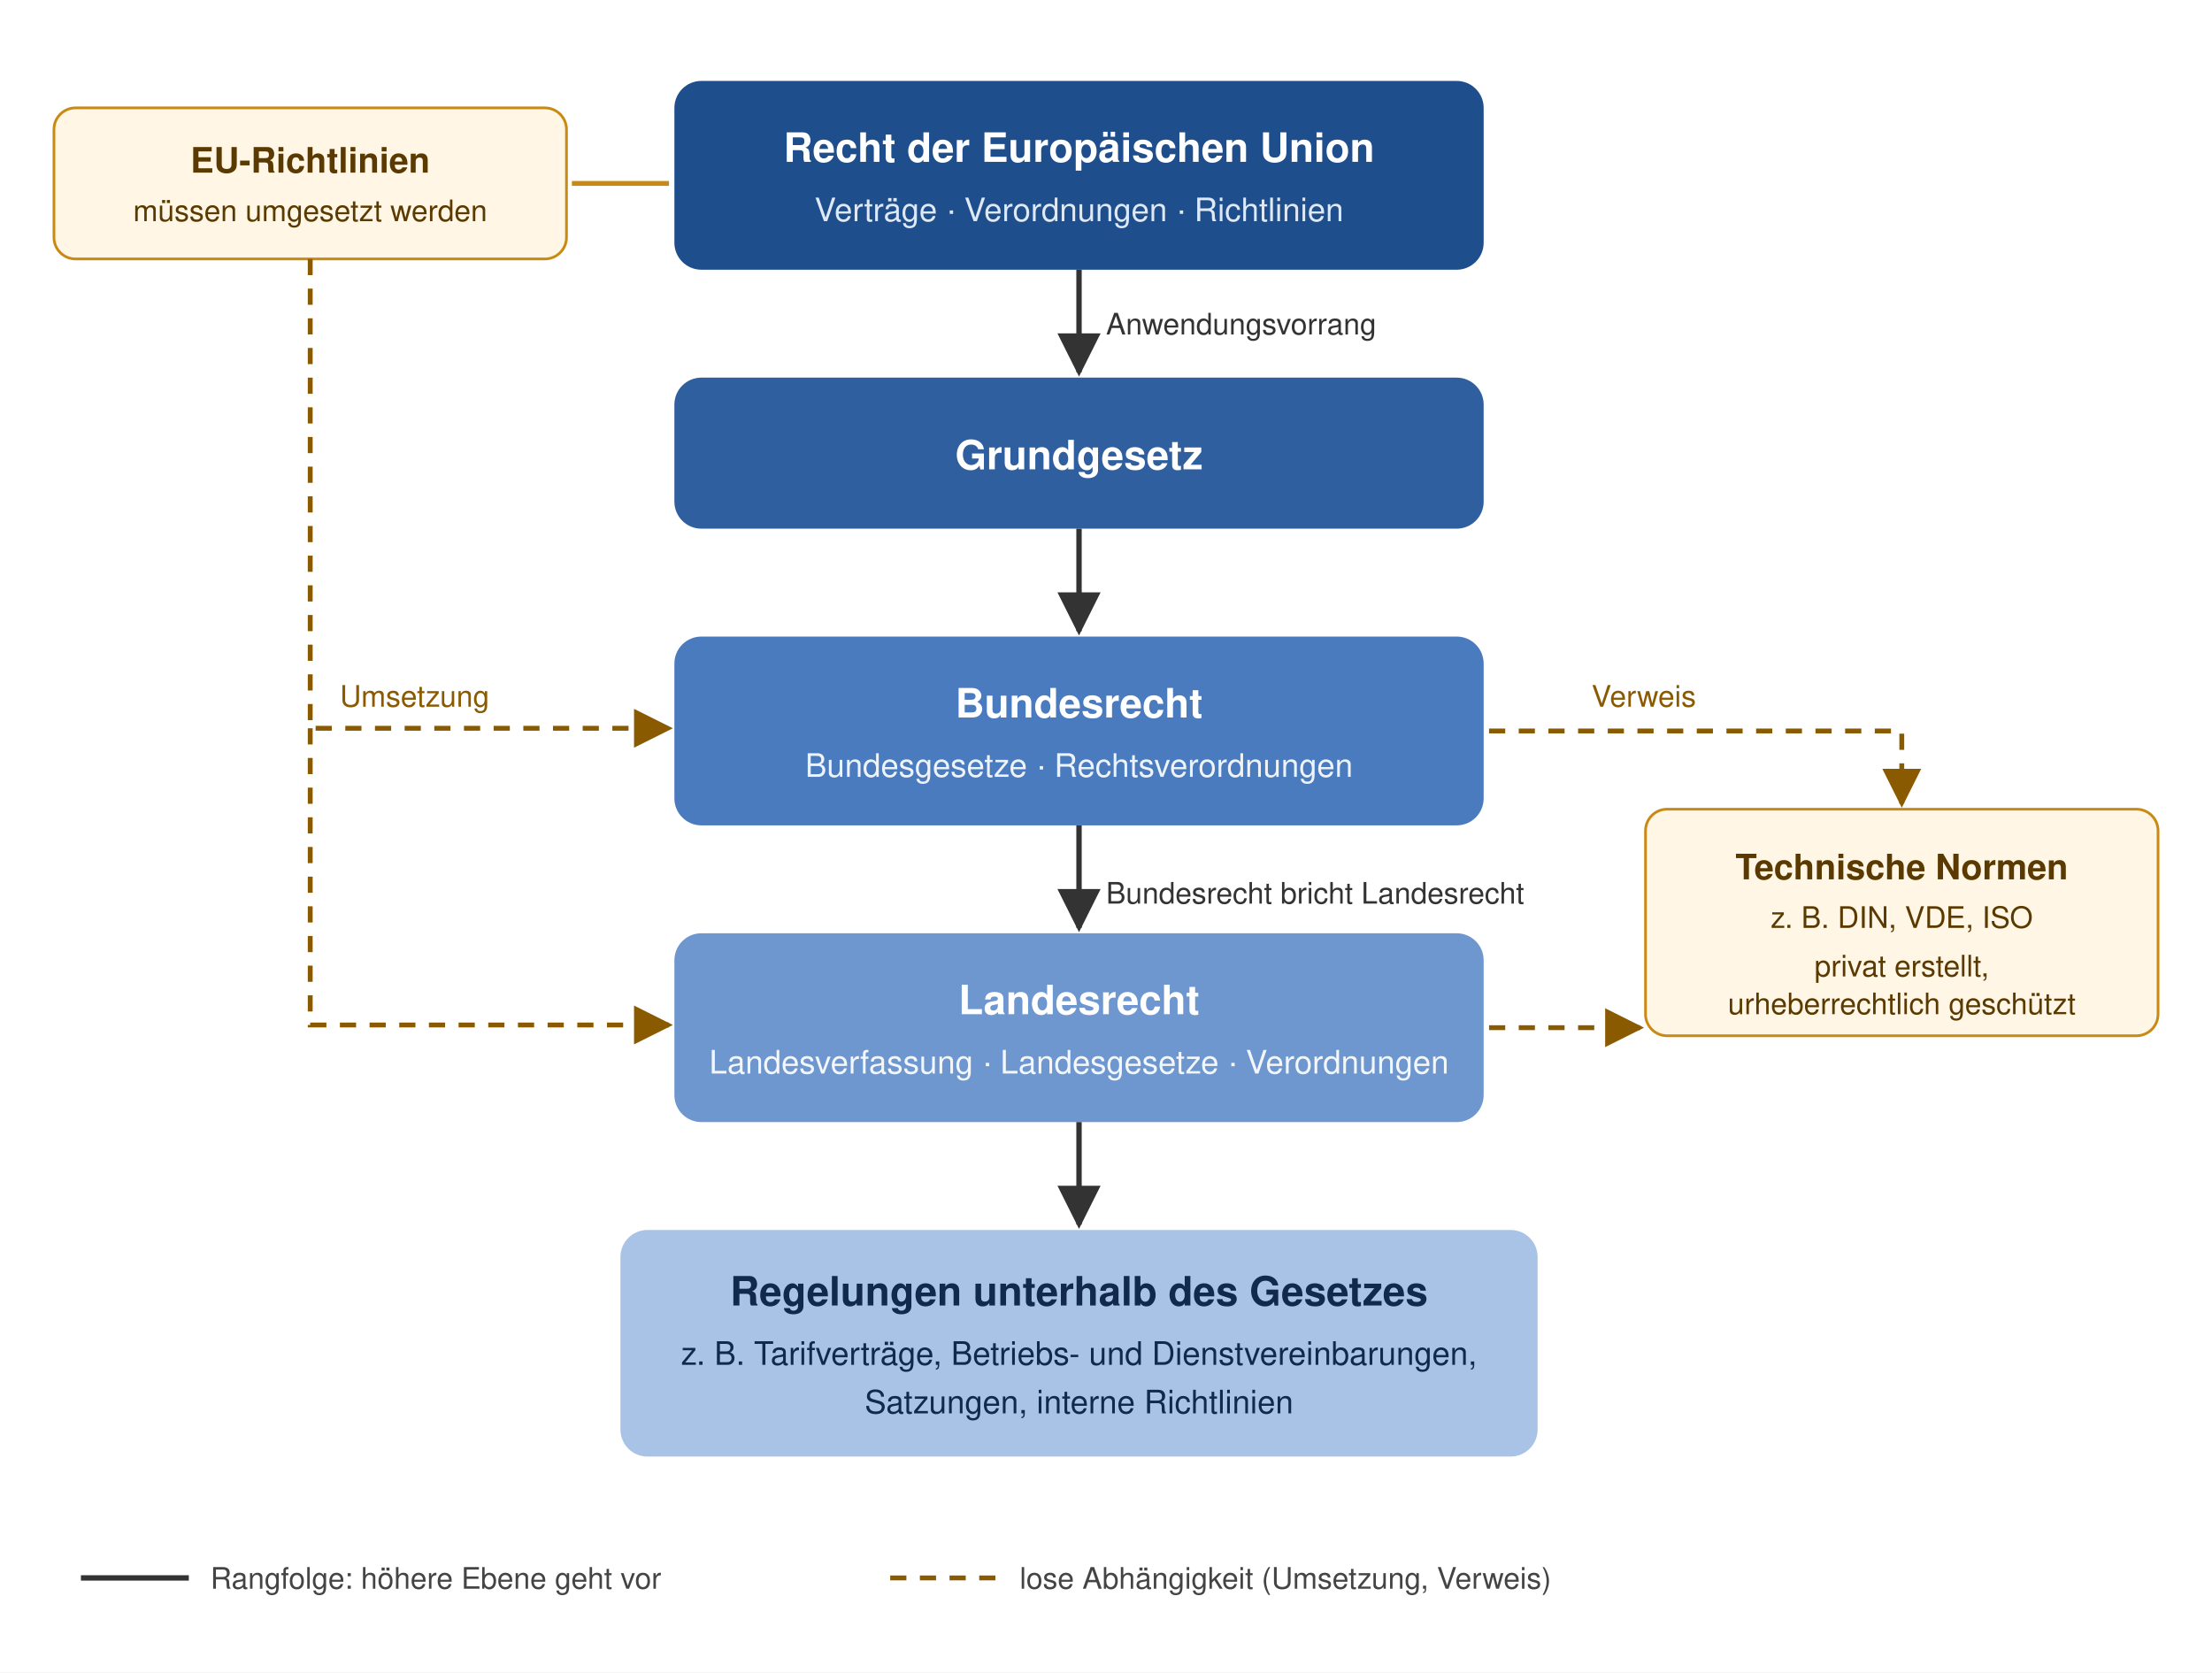
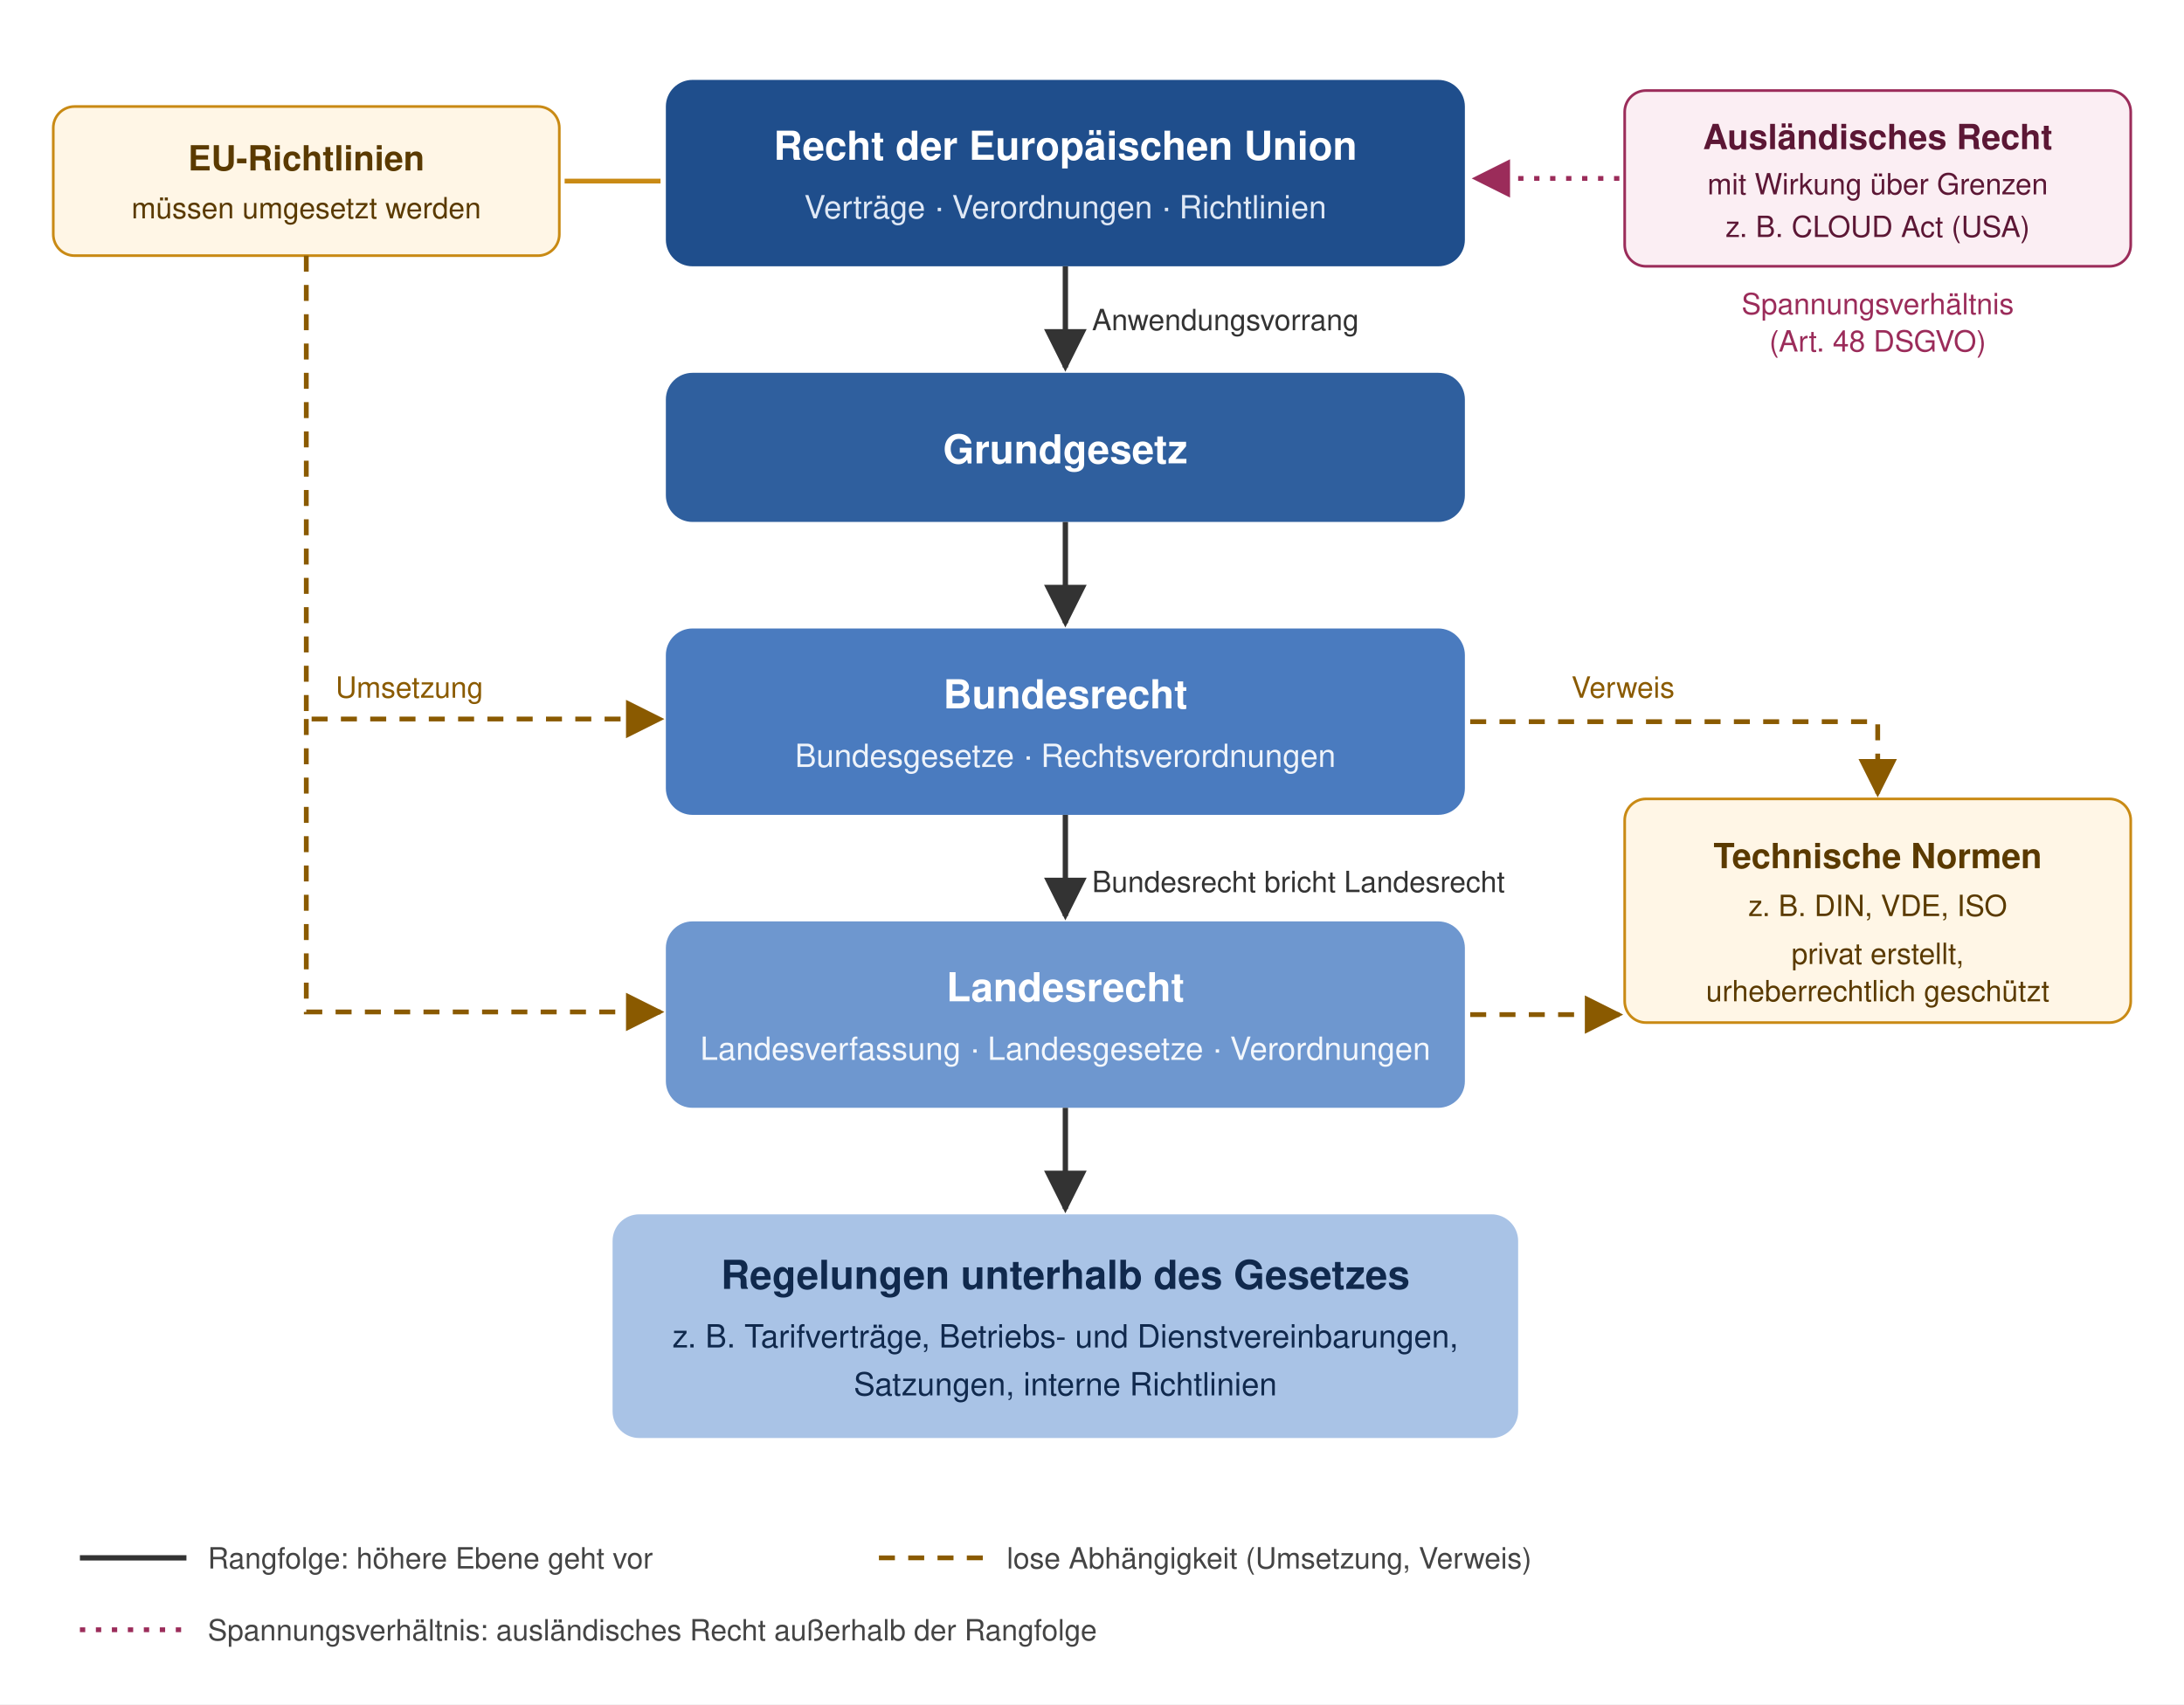
- <svg xmlns="http://www.w3.org/2000/svg" width="820" height="620" viewBox="0 0 820 620" font-family="Helvetica, Arial, sans-serif">
+ <svg xmlns="http://www.w3.org/2000/svg" width="820" height="640" viewBox="0 0 820 640" font-family="Helvetica, Arial, sans-serif">
  <defs>
    <marker id="pf" viewBox="0 0 10 10" refX="9" refY="5" markerWidth="8" markerHeight="8" orient="auto">
      <path d="M0,0 L10,5 L0,10 z" fill="#333" />
+     </marker>
+     <marker id="pr" viewBox="0 0 10 10" refX="9" refY="5" markerWidth="8" markerHeight="8" orient="auto">
+       <path d="M0,0 L10,5 L0,10 z" fill="#9b2c5a" />
    </marker>
    <marker id="pg" viewBox="0 0 10 10" refX="9" refY="5" markerWidth="8" markerHeight="8" orient="auto">
      <path d="M0,0 L10,5 L0,10 z" fill="#8a5a00" />
    </marker>
  </defs>
-   <rect width="820" height="620" fill="#fff" />
+   <rect width="820" height="640" fill="#fff" />
  <g font-size="15" text-anchor="middle">
    <rect x="250" y="30" width="300" height="70" rx="10" fill="#1f4e8c" />
    <text x="400" y="60" fill="#fff" font-weight="bold">Recht der Europäischen Union</text>
    <text x="400" y="82" fill="#dfe8f5" font-size="12">Verträge · Verordnungen · Richtlinien</text>
    <rect x="250" y="140" width="300" height="56" rx="10" fill="#2f5f9e" />
    <text x="400" y="174" fill="#fff" font-weight="bold">Grundgesetz</text>
    <rect x="250" y="236" width="300" height="70" rx="10" fill="#4a7bbf" />
    <text x="400" y="266" fill="#fff" font-weight="bold">Bundesrecht</text>
    <text x="400" y="288" fill="#eef3fa" font-size="12">Bundesgesetze · Rechtsverordnungen</text>
    <rect x="250" y="346" width="300" height="70" rx="10" fill="#6e97cf" />
    <text x="400" y="376" fill="#fff" font-weight="bold">Landesrecht</text>
    <text x="400" y="398" fill="#f3f7fc" font-size="12">Landesverfassung · Landesgesetze · Verordnungen</text>
    <rect x="230" y="456" width="340" height="84" rx="10" fill="#a9c3e6" />
    <text x="400" y="484" fill="#10294d" font-weight="bold">Regelungen unterhalb des Gesetzes</text>
    <text x="400" y="506" fill="#10294d" font-size="12">z. B. Tarifverträge, Betriebs- und Dienstvereinbarungen,</text>
    <text x="400" y="524" fill="#10294d" font-size="12">Satzungen, interne Richtlinien</text>
  </g>
  <g stroke="#333" stroke-width="2" fill="none">
    <line x1="400" y1="100" x2="400" y2="138" marker-end="url(#pf)" />
    <line x1="400" y1="196" x2="400" y2="234" marker-end="url(#pf)" />
    <line x1="400" y1="306" x2="400" y2="344" marker-end="url(#pf)" />
    <line x1="400" y1="416" x2="400" y2="454" marker-end="url(#pf)" />
  </g>
  <g font-size="11" fill="#333">
    <text x="410" y="124">Anwendungsvorrang</text>
    <text x="410" y="335">Bundesrecht bricht Landesrecht</text>
  </g>
  <line x1="248" y1="68" x2="212" y2="68" stroke="#c98a14" stroke-width="1.8" />
  <rect x="20" y="40" width="190" height="56" rx="8" fill="#fff6e6" stroke="#c98a14" />
  <text x="115" y="64" font-size="13" text-anchor="middle" font-weight="bold" fill="#5a3a00">EU-Richtlinien</text>
  <text x="115" y="82" font-size="11" text-anchor="middle" fill="#5a3a00">müssen umgesetzt werden</text>
  <g stroke="#8a5a00" stroke-width="1.8" fill="none" stroke-dasharray="6 5">
    <path d="M115,96 L115,270 L248,270" marker-end="url(#pg)" />
    <path d="M115,270 L115,380 L248,380" marker-end="url(#pg)" />
  </g>
  <text x="126" y="262" font-size="11" fill="#8a5a00">Umsetzung</text>
  <rect x="610" y="300" width="190" height="84" rx="8" fill="#fff6e6" stroke="#c98a14" />
  <text x="705" y="326" font-size="13" text-anchor="middle" font-weight="bold" fill="#5a3a00">Technische Normen</text>
  <text x="705" y="344" font-size="11" text-anchor="middle" fill="#5a3a00">z. B. DIN, VDE, ISO</text>
  <text x="705" y="362" font-size="11" text-anchor="middle" fill="#5a3a00">privat erstellt,</text>
  <text x="705" y="376" font-size="11" text-anchor="middle" fill="#5a3a00">urheberrechtlich geschützt</text>
  <g stroke="#8a5a00" stroke-width="1.8" fill="none" stroke-dasharray="6 5">
    <path d="M552,271 L705,271 L705,298" marker-end="url(#pg)" />
    <path d="M552,381 L608,381" marker-end="url(#pg)" />
  </g>
  <text x="590" y="262" font-size="11" fill="#8a5a00">Verweis</text>
+   <rect x="610" y="34" width="190" height="66" rx="8" fill="#fbeef3" stroke="#9b2c5a" />
+   <text x="705" y="56" font-size="13" text-anchor="middle" font-weight="bold" fill="#5c1735">Ausländisches Recht</text>
+   <text x="705" y="73" font-size="11" text-anchor="middle" fill="#5c1735">mit Wirkung über Grenzen</text>
+   <text x="705" y="89" font-size="11" text-anchor="middle" fill="#5c1735">z. B. CLOUD Act (USA)</text>
+   <line x1="608" y1="67" x2="554" y2="67" stroke="#9b2c5a" stroke-width="1.8" stroke-dasharray="2 4" marker-end="url(#pr)" />
+   <text x="705" y="118" font-size="11" text-anchor="middle" fill="#9b2c5a">Spannungsverhältnis</text>
+   <text x="705" y="132" font-size="11" text-anchor="middle" fill="#9b2c5a">(Art. 48 DSGVO)</text>
  <g font-size="11" fill="#444">
    <line x1="30" y1="585" x2="70" y2="585" stroke="#333" stroke-width="2" />
    <text x="78" y="589">Rangfolge: höhere Ebene geht vor</text>
    <line x1="330" y1="585" x2="370" y2="585" stroke="#8a5a00" stroke-width="1.8" stroke-dasharray="6 5" />
    <text x="378" y="589">lose Abhängigkeit (Umsetzung, Verweis)</text>
  </g>
+   <g font-size="11" fill="#444">
+     <line x1="30" y1="612" x2="70" y2="612" stroke="#9b2c5a" stroke-width="1.8" stroke-dasharray="2 4" />
+     <text x="78" y="616">Spannungsverhältnis: ausländisches Recht außerhalb der Rangfolge</text>
+   </g>
</svg>
